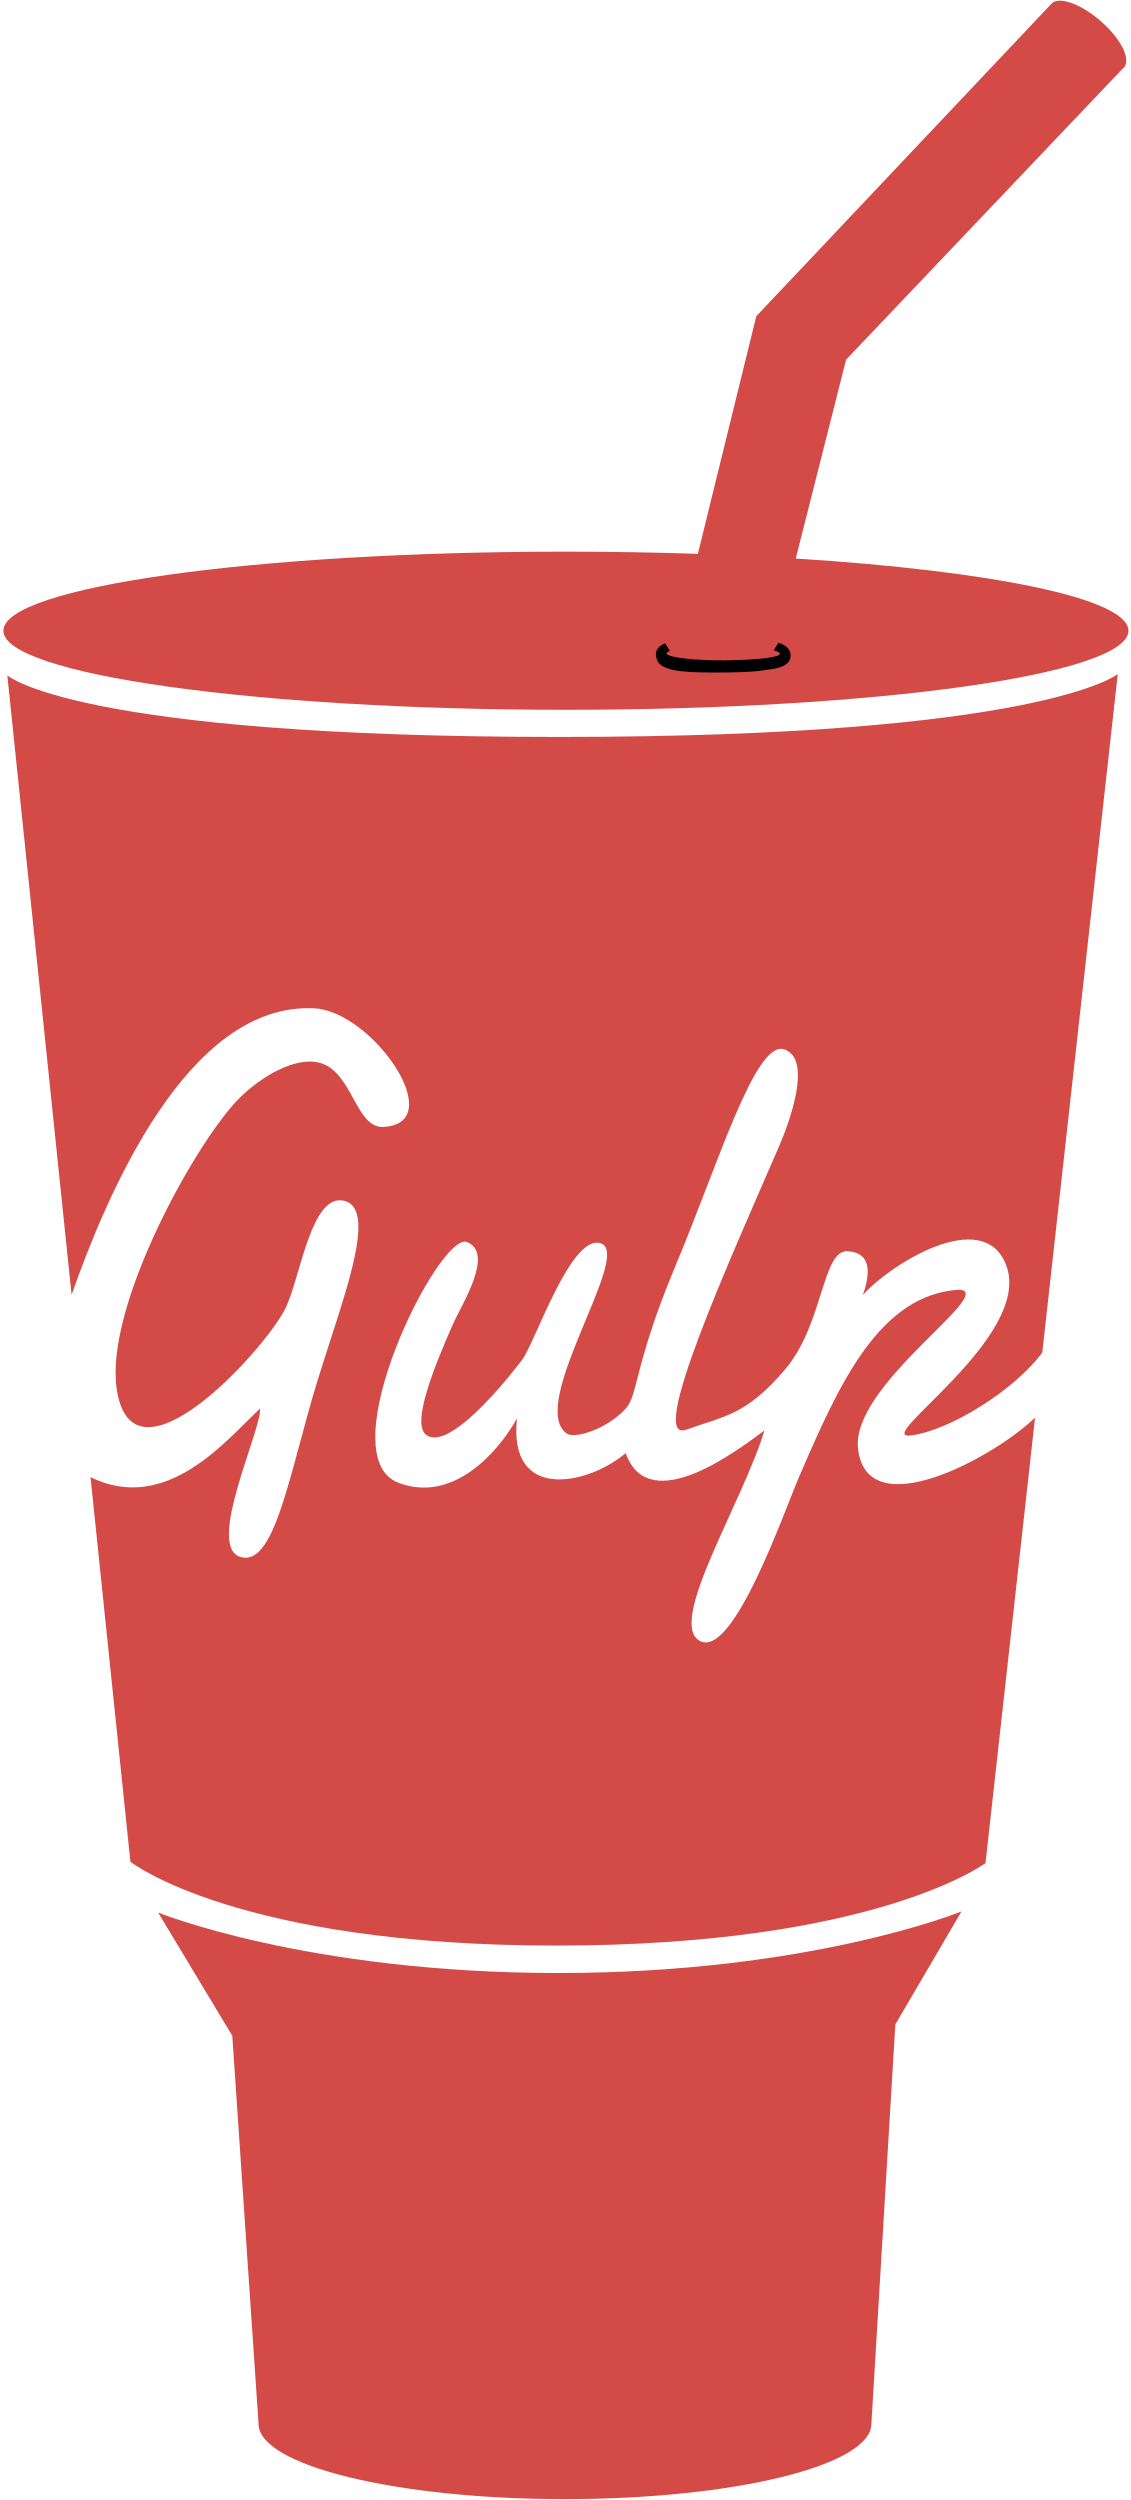
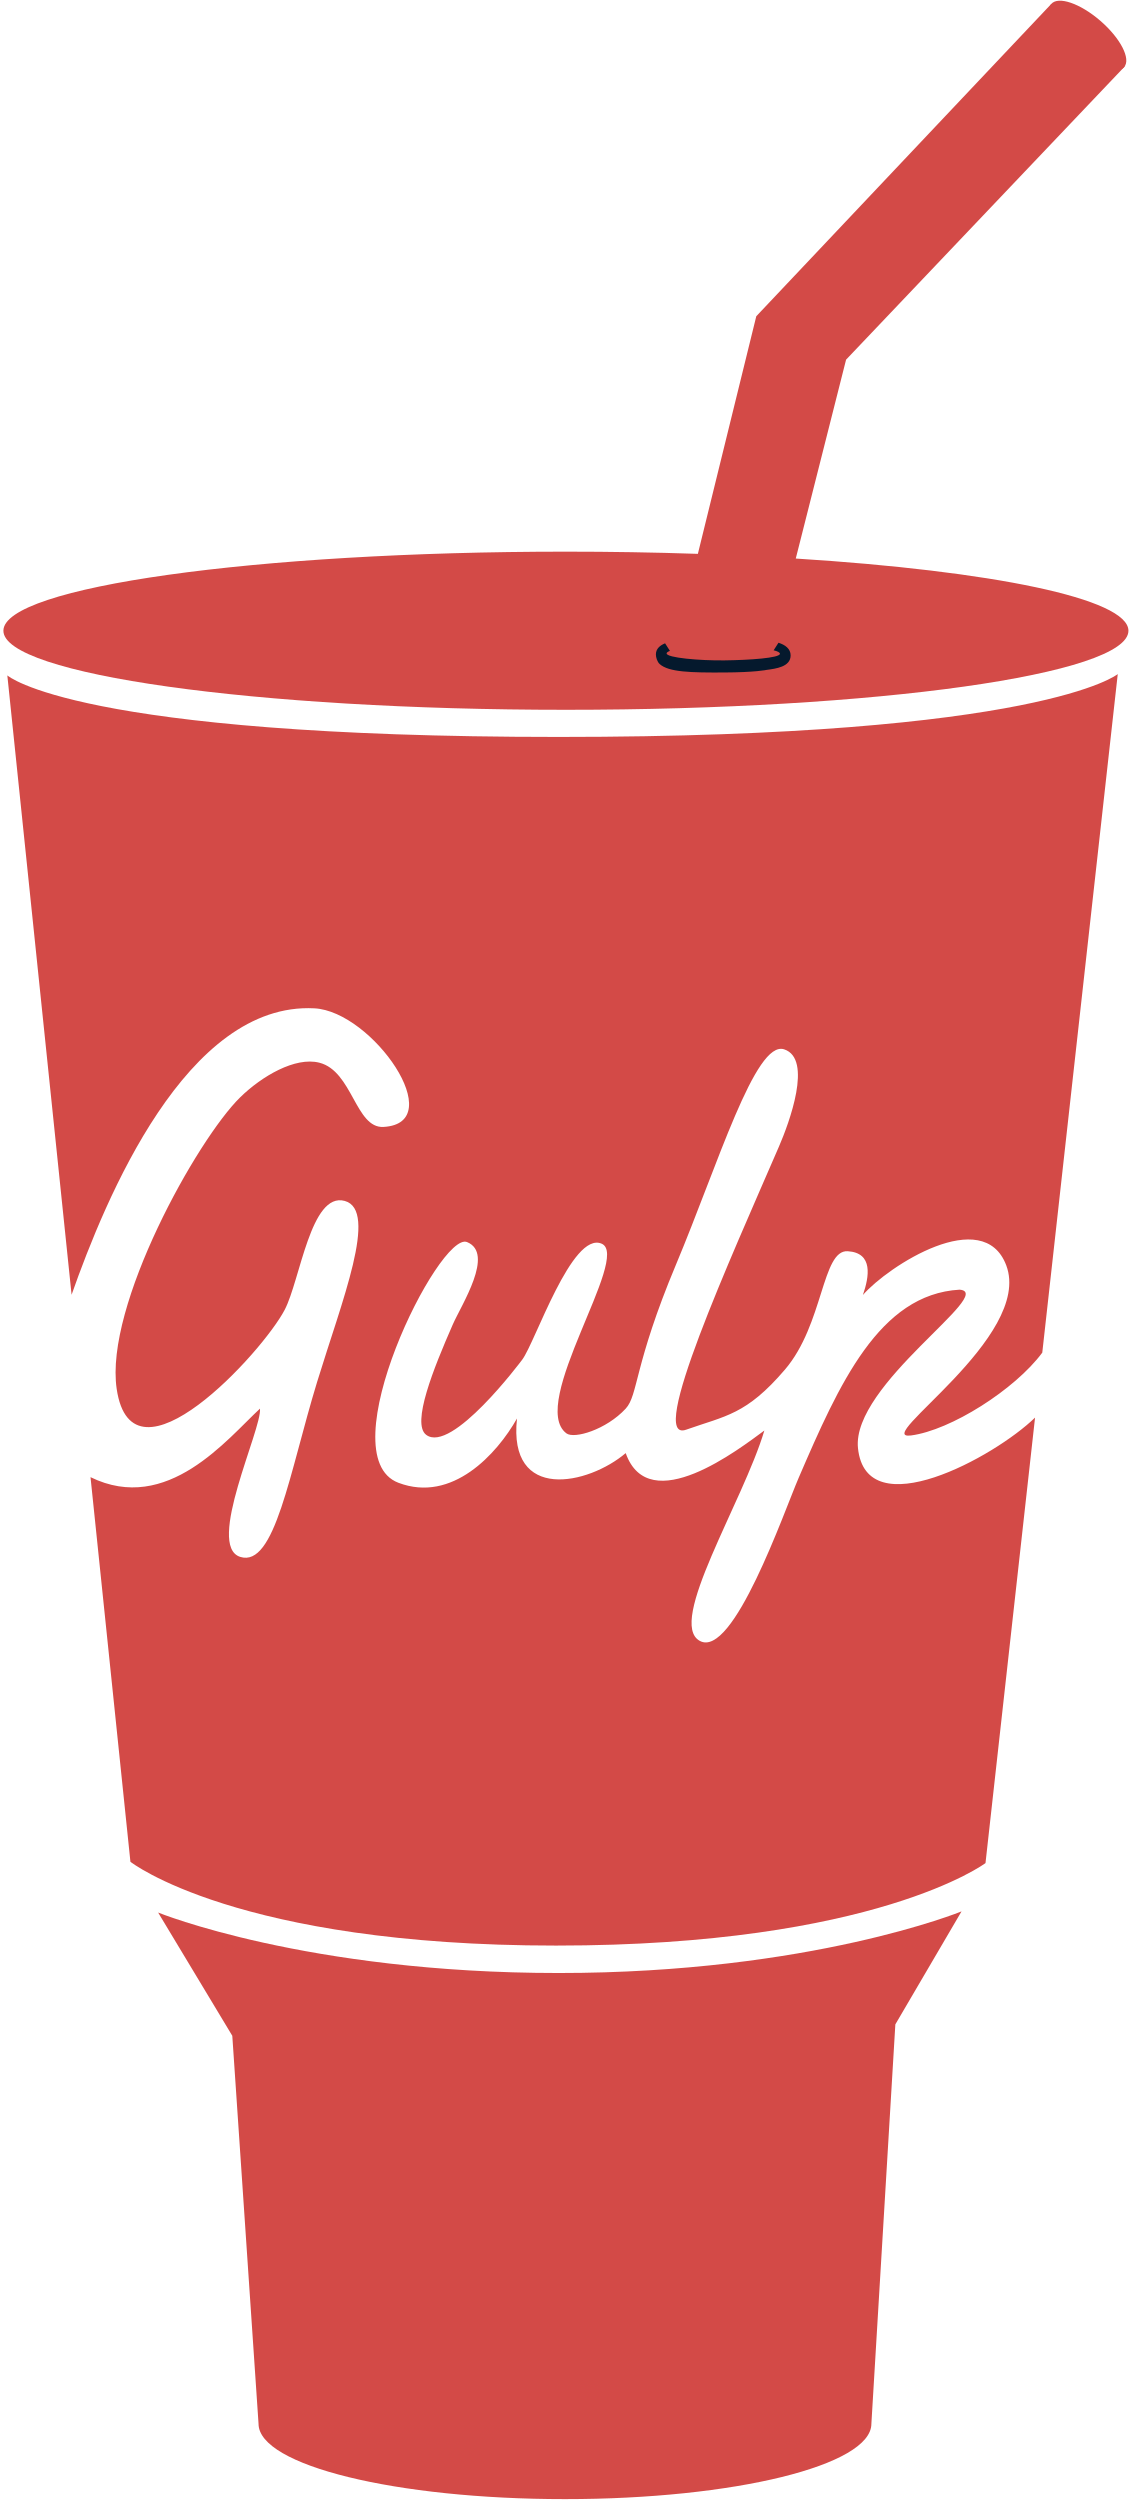
<svg xmlns="http://www.w3.org/2000/svg" height="2500" preserveAspectRatio="xMinYMin meet" viewBox="0 0 256 566" width="1131">
  <path d="m197.28 548.749 5.427-90.43 14.985-25.58s-34.106 13.952-91.205 13.952c-57.1 0-90.689-13.694-90.689-13.694l16.794 27.904 5.941 87.848c0 9.418 31.059 17.052 69.374 17.052 38.313 0 69.373-7.634 69.373-17.052m-17.119-422.295 11.391-45.025 63.081-66.376-16.626-14.161-66.784 70.707-13.226 53.793a886.14 886.14 0 0 0 -29.873-.497c-70.336 0-127.355 8.016-127.355 17.902 0 9.887 57.019 17.902 127.355 17.902 70.335 0 127.353-8.015 127.353-17.902 0-7.28-30.924-13.546-75.316-16.343" fill="#d34a47" />
-   <path d="m173.535 151.669s-2.467.553-9.724.584c-7.259.03-12.413-.047-14.466-1.917-.552-.502-.854-1.499-.851-2.174.006-1.285.918-2.042 2.08-2.516l1.099 1.724c-.478.165-.751.36-.752.568-.004.976 7.422 1.644 13.102 1.572 5.681-.07 12.545-.538 12.551-1.5 0-.291-.519-.565-1.422-.781l1.094-1.712c1.472.457 2.757 1.34 2.754 2.868-.014 2.598-3.32 2.993-5.465 3.284" />
+   <path d="m173.535 151.669s-2.467.553-9.724.584c-7.259.03-12.413-.047-14.466-1.917-.552-.502-.854-1.499-.851-2.174.006-1.285.918-2.042 2.08-2.516l1.099 1.724c-.478.165-.751.36-.752.568-.004.976 7.422 1.644 13.102 1.572 5.681-.07 12.545-.538 12.551-1.5 0-.291-.519-.565-1.422-.781l1.094-1.712c1.472.457 2.757 1.34 2.754 2.868-.014 2.598-3.32 2.993-5.465 3.284" fill="#05192d" />
  <path d="m254.509 15.184c1.586-1.832-.821-6.518-5.376-10.465-4.557-3.945-9.537-5.659-11.126-3.827-1.587 1.832.821 6.518 5.378 10.463 4.555 3.946 9.537 5.662 11.124 3.829m-60.263 312.681c-1.495-14.384 31.462-35.216 23.004-35.883-18.208 1.041-27.27 21.338-36.431 42.596-3.357 7.791-14.844 41.013-22.378 36.923-7.532-4.088 9.765-31.407 14.613-47.631-5.594 4.102-26.109 20.041-31.396 5.114-8.5 7.219-26.663 11.13-24.614-7.833-4.522 8.01-14.671 19.193-26.853 14.546-15.998-6.101 9.27-57.062 15.553-54.491 6.284 2.57-1.268 14.179-3.246 18.687-4.35 9.921-9.375 22.393-6.018 24.946 5.751 4.374 21.401-16.547 21.749-17.007 2.927-3.867 11.266-29.166 17.987-26.261s-16.764 36.308-7.983 42.937c1.771 1.338 9.017-.825 13.425-5.594 2.852-3.085 1.871-9.918 11.378-32.59 9.507-22.671 17.98-50.905 24.5-48.754 6.52 2.15 1.146 16.641-1.193 22.043-10.976 25.354-29.956 67.241-21.005 64.07 8.951-3.17 13.612-3.356 22.377-13.613s8.361-27.152 14.203-26.793c5.844.36 4.863 5.777 3.446 9.902 5.75-6.58 27.256-20.438 32.448-6.713 6.15 16.249-30.769 39.72-21.564 38.523 8.975-1.167 23.515-10.376 29.723-18.749l17.088-153.626s-17.195 14.23-126.589 14.23c-109.395 0-124.811-13.934-124.811-13.934l14.548 140.224c7.722-21.947 26.059-66.339 54.963-64.849 13.148.678 30.7 25.995 15.665 26.853-6.364.362-7.01-12.637-14.546-14.546-5.438-1.378-13.009 3.043-17.902 7.833-9.758 9.55-30.745 47.229-27.972 66.014 3.533 23.949 33.048-8.322 38.042-17.903 3.517-6.749 5.893-26.745 13.585-24.647 7.693 2.098-.671 22.734-6.247 40.979-6.264 20.487-9.557 42.098-17.408 39.612-7.852-2.484 4.938-28.932 4.475-33.566-7.38 6.809-20.976 24.047-38.37 15.515l9.035 87.078s24.013 18.973 96.35 18.973 97.239-18.677 97.239-18.677l11.219-100.857c-9.179 8.938-38.229 24.81-40.089 6.919" fill="#d34a47" />
</svg>
